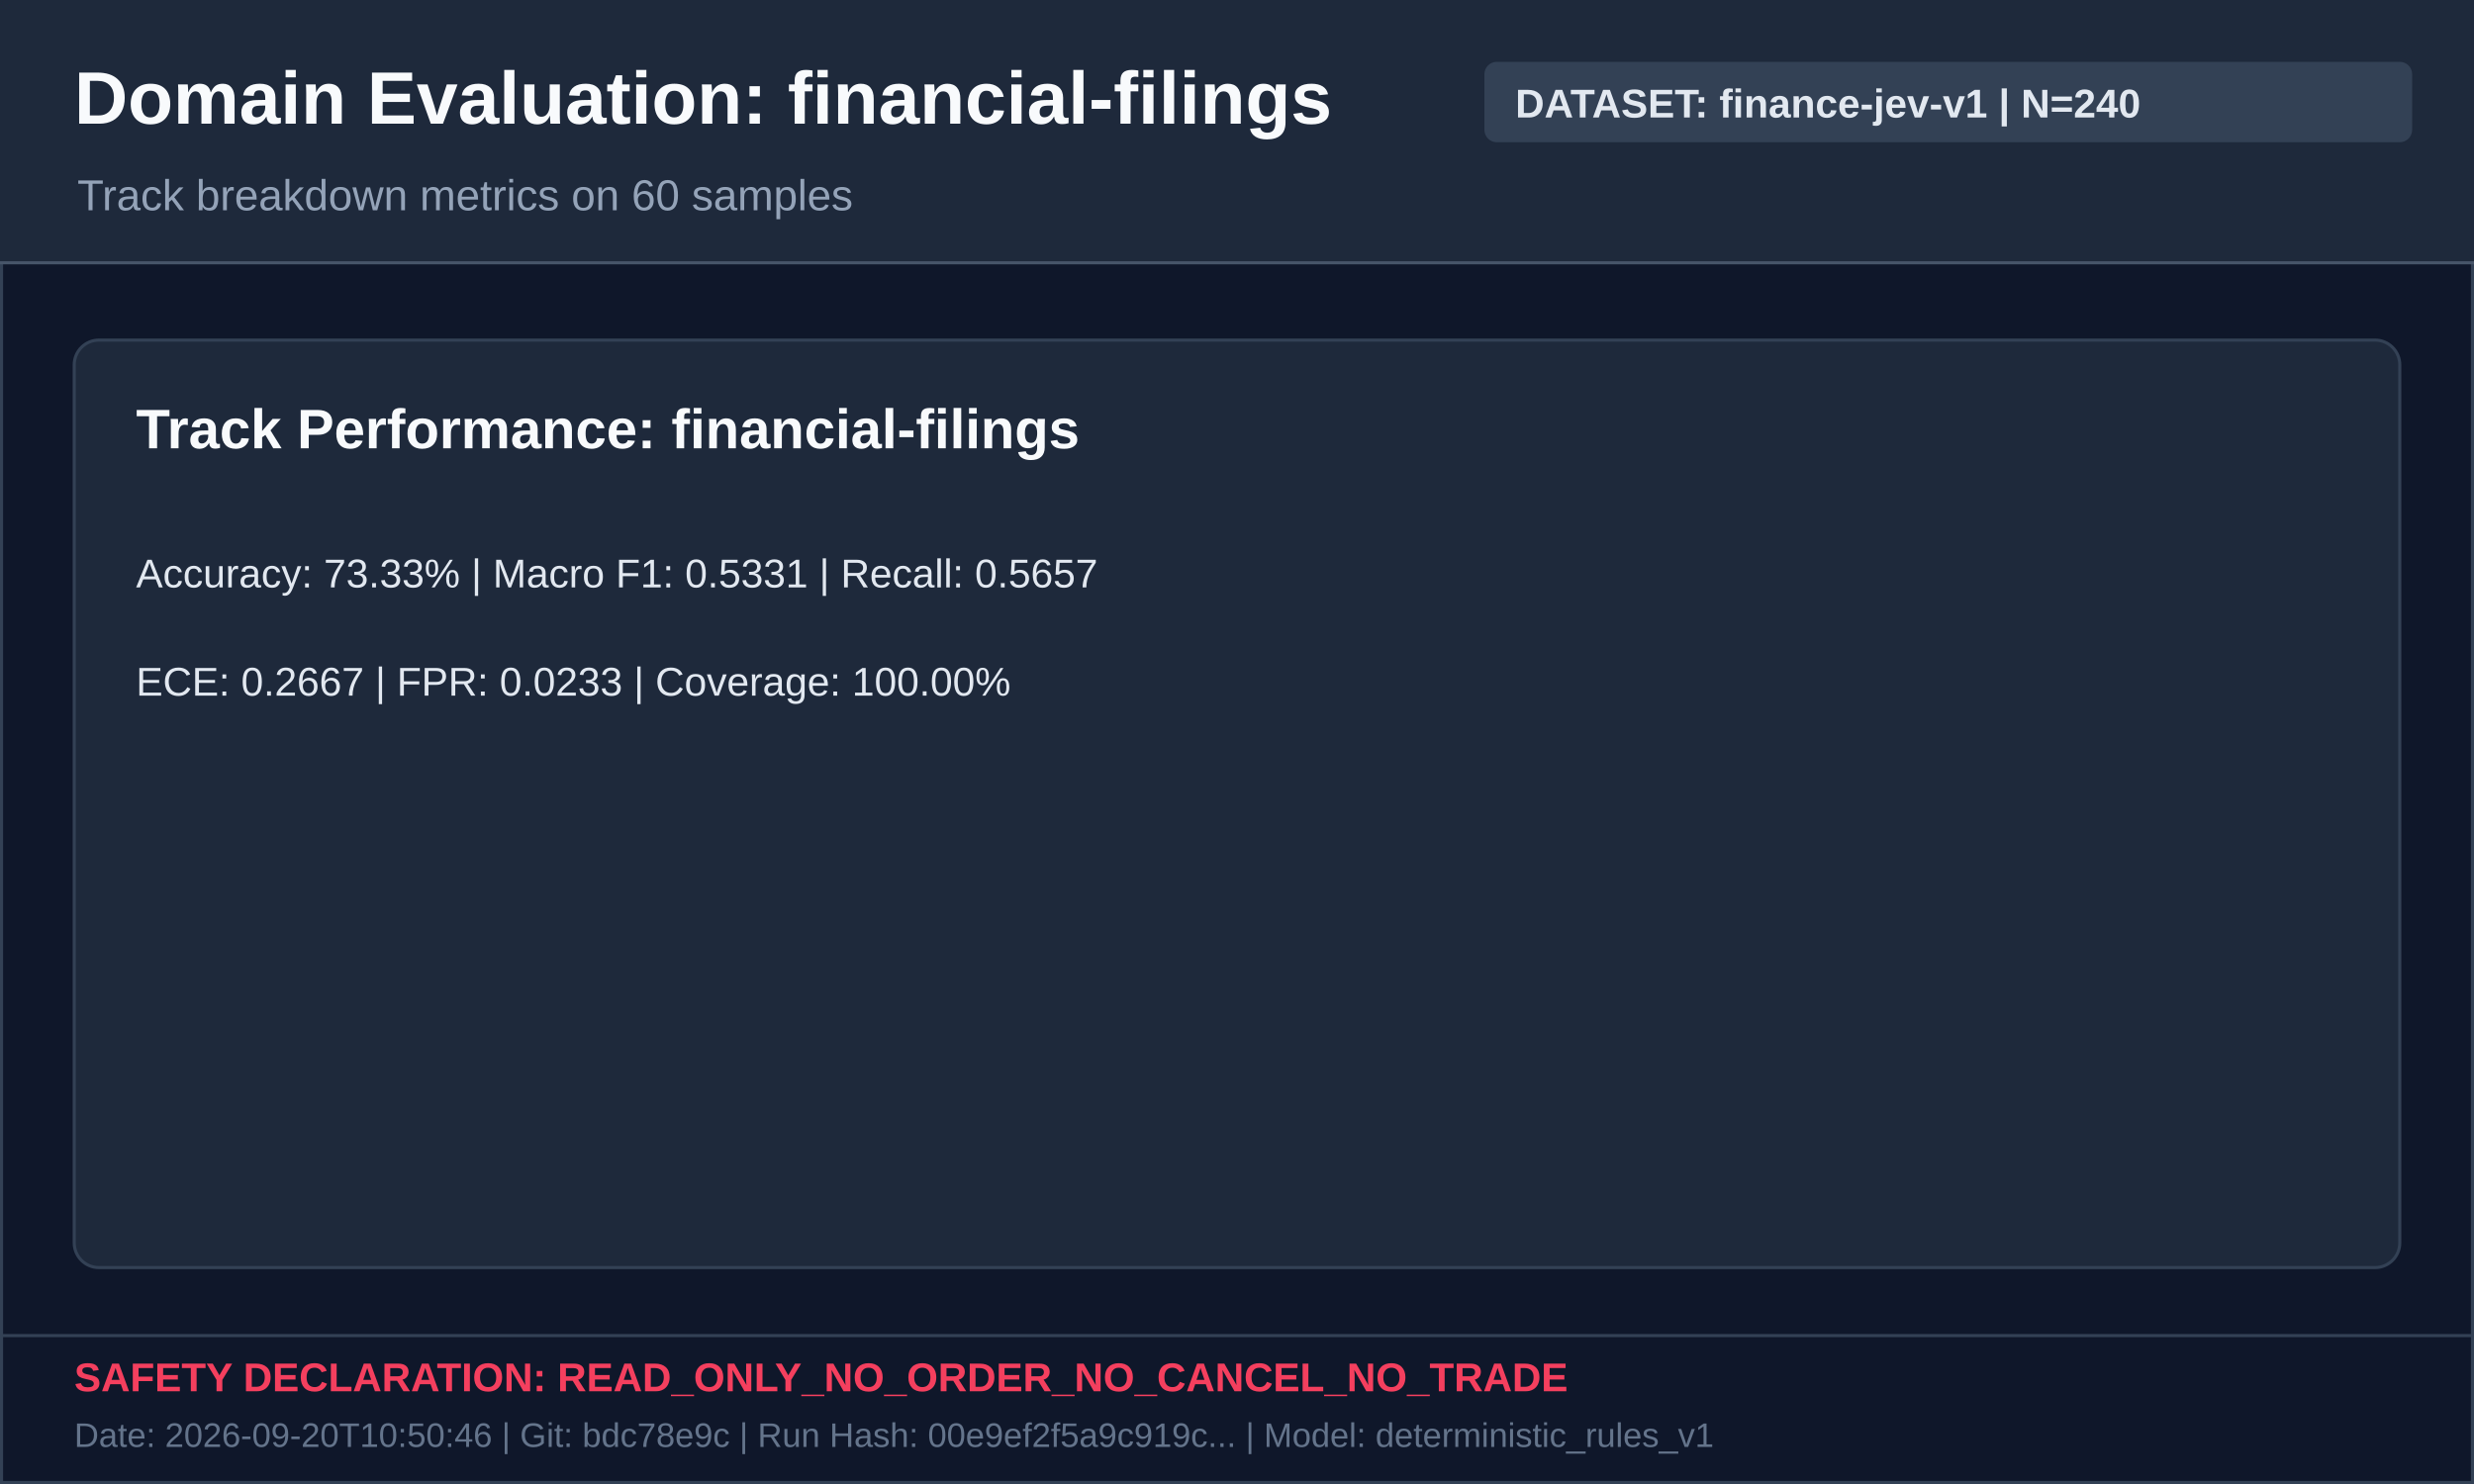
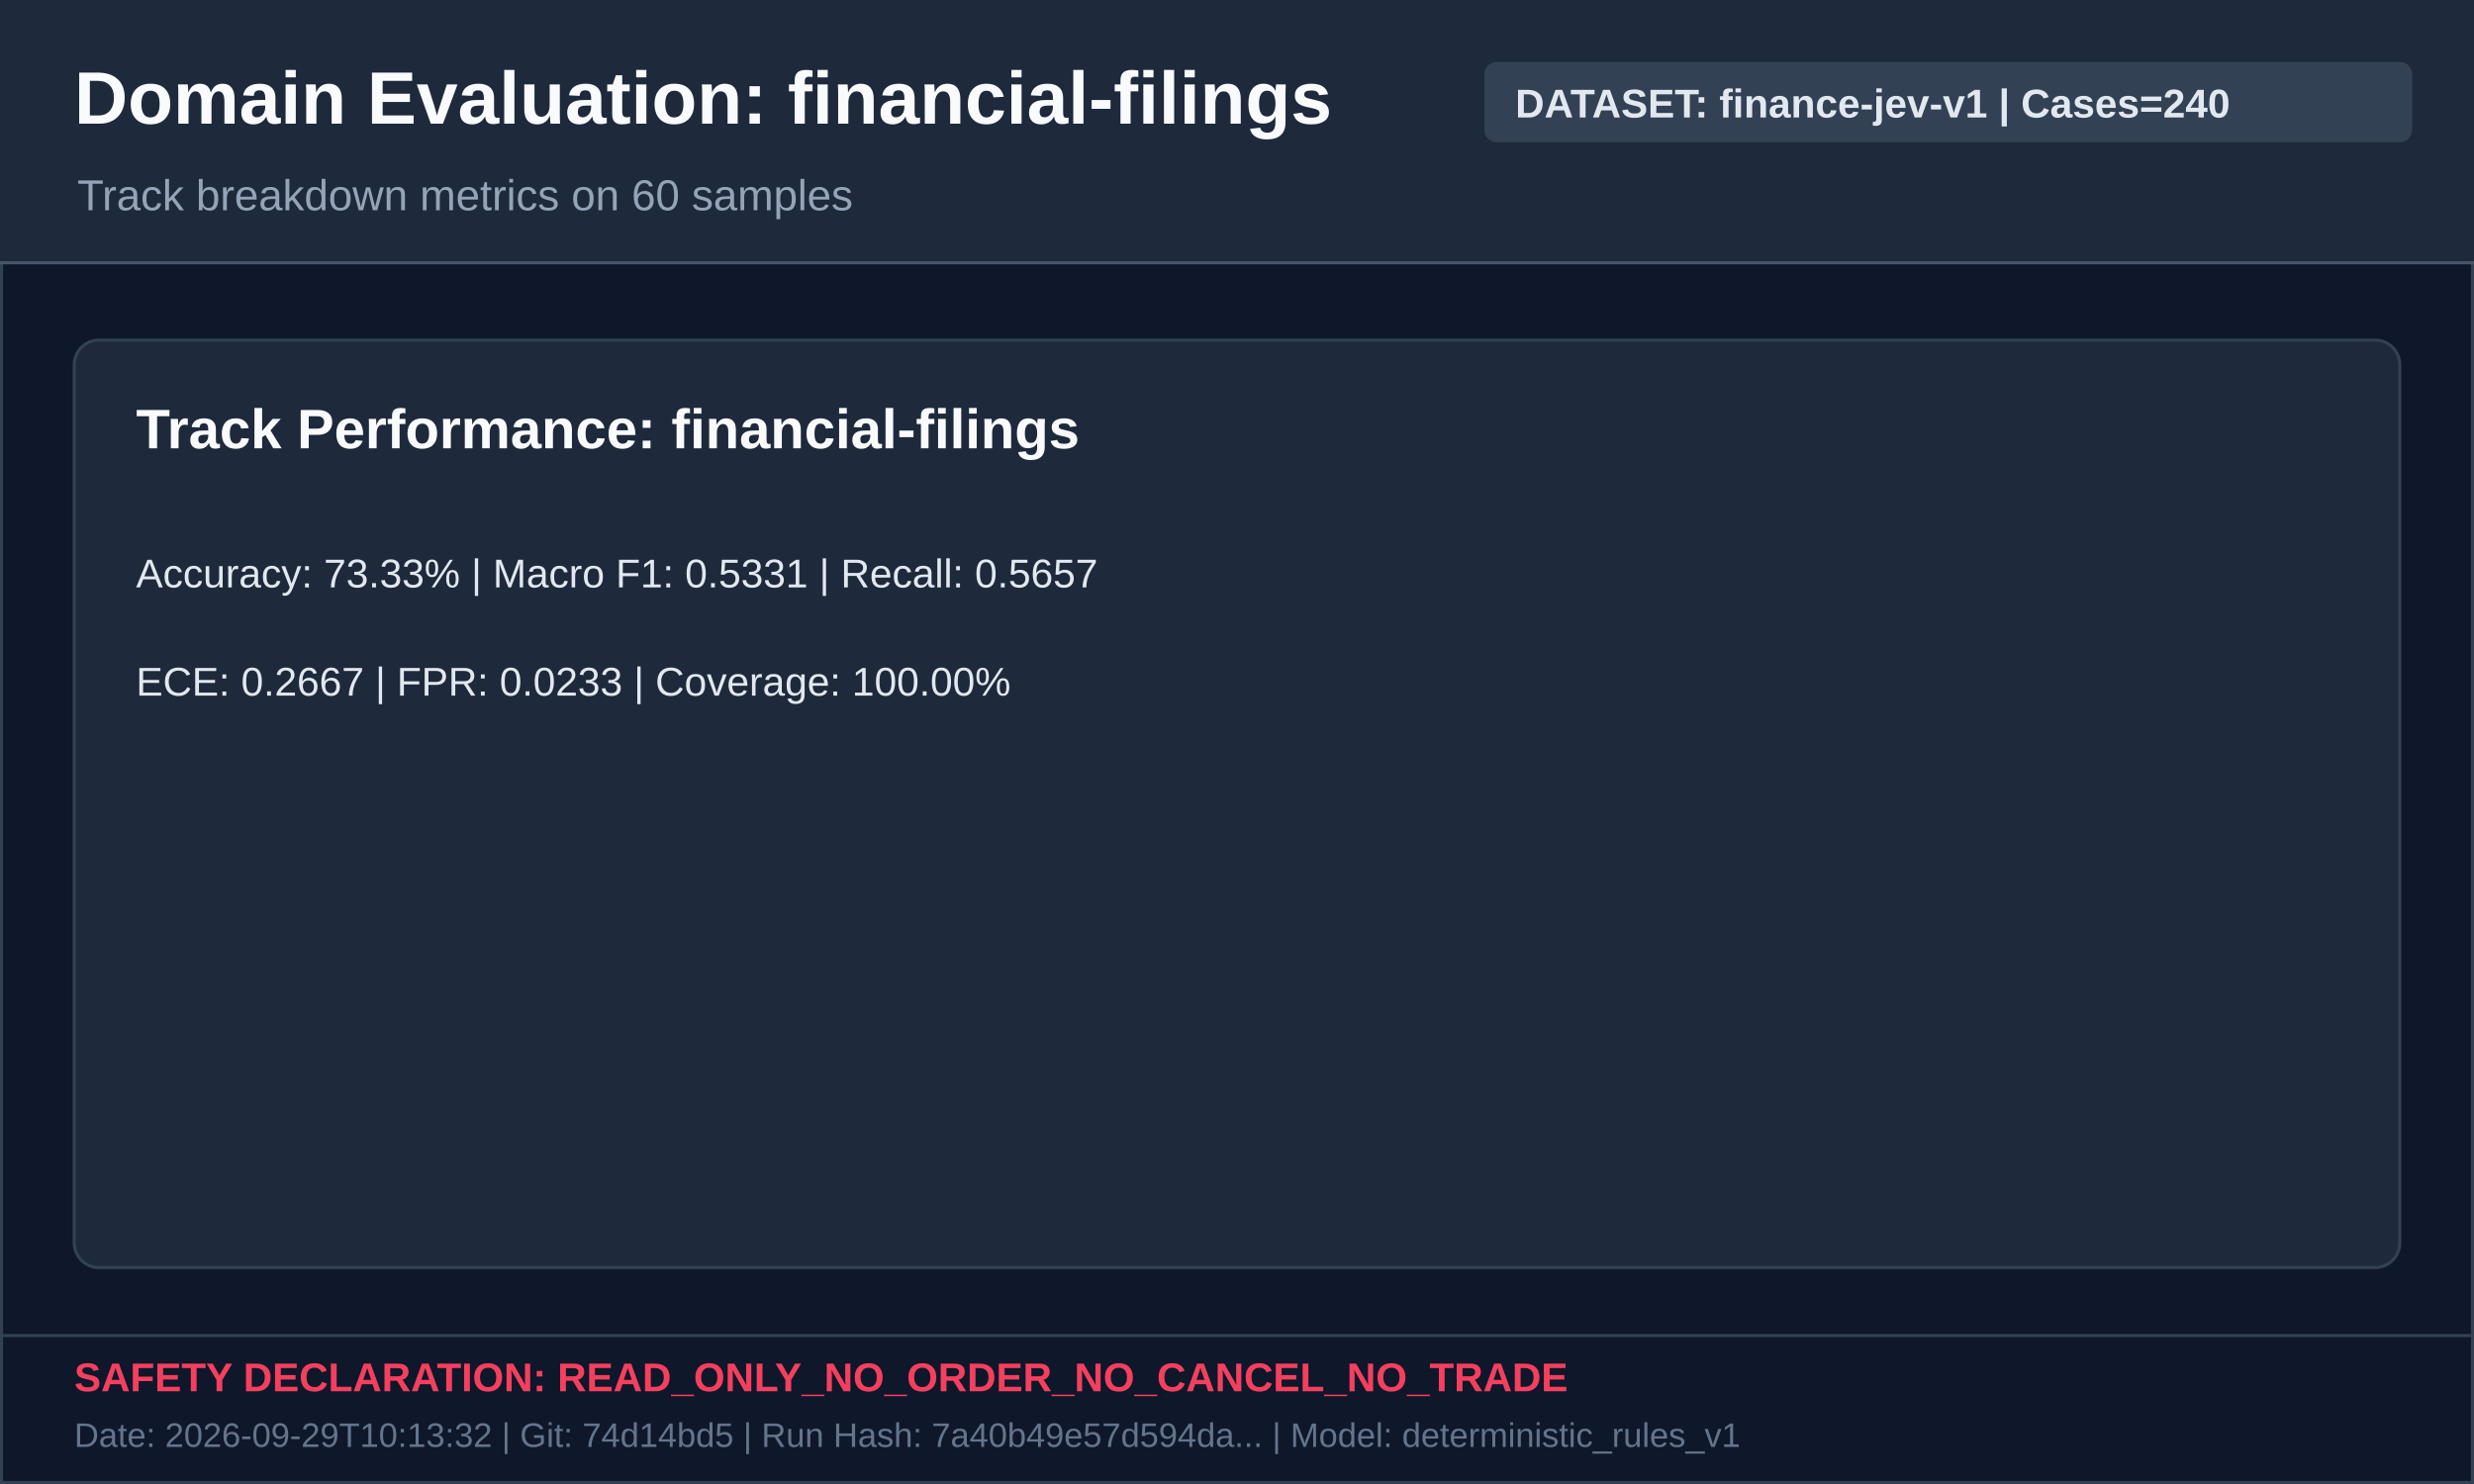
<svg xmlns="http://www.w3.org/2000/svg" width="800" height="480" viewBox="0 0 800 480">
  <style>
    .title { font-family: -apple-system, BlinkMacSystemFont, 'Segoe UI', Arial, sans-serif; font-size: 24px; font-weight: bold; fill: #f8fafc; }
    .subtitle { font-family: -apple-system, BlinkMacSystemFont, 'Segoe UI', Arial, sans-serif; font-size: 14px; fill: #94a3b8; }
    .heading { font-family: -apple-system, BlinkMacSystemFont, 'Segoe UI', Arial, sans-serif; font-size: 18px; font-weight: bold; fill: #f8fafc; }
    .body { font-family: -apple-system, BlinkMacSystemFont, 'Segoe UI', Arial, sans-serif; font-size: 13px; fill: #e2e8f0; }
    .meta { font-family: -apple-system, BlinkMacSystemFont, 'Segoe UI', Arial, sans-serif; font-size: 11px; fill: #64748b; }
    .safety { font-family: -apple-system, BlinkMacSystemFont, 'Segoe UI', Arial, sans-serif; font-size: 13px; font-weight: bold; fill: #f43f5e; }
  </style>
  <rect width="800" height="480" fill="#0f172a" stroke="#334155" stroke-width="2" />
  <rect width="800" height="85" fill="#1e293b" />
  <line x1="0" y1="85" x2="800" y2="85" stroke="#475569" stroke-width="1" />
  <rect x="480" y="20" width="300" height="26" rx="4" fill="#334155" />
-   <text x="490" y="38" class="body" font-weight="bold">DATASET: finance-jev-v1 | N=240</text>
+   <text x="490" y="38" class="body" font-weight="bold">DATASET: finance-jev-v1 | Cases=240</text>
  <text x="24" y="40" class="title">Domain Evaluation: financial-filings</text>
  <text x="25" y="68" class="subtitle">Track breakdown metrics on 60 samples</text>
  <rect x="24" y="110" width="752" height="300" rx="8" fill="#1e293b" stroke="#334155" />
  <text x="44" y="145" class="heading">Track Performance: financial-filings</text>
  <text x="44" y="190" class="body">Accuracy: 73.33%  |  Macro F1: 0.5331  |  Recall: 0.5657</text>
  <text x="44" y="225" class="body">ECE: 0.2667  |  FPR: 0.0233  |  Coverage: 100.00%</text>
  <line x1="0" y1="432" x2="800" y2="432" stroke="#334155" stroke-width="1" />
  <text x="24" y="450" class="safety">SAFETY DECLARATION: READ_ONLY_NO_ORDER_NO_CANCEL_NO_TRADE</text>
-   <text x="24" y="468" class="meta">Date: 2026-09-20T10:50:46 | Git: bdc78e9c | Run Hash: 00e9ef2f5a9c919c... | Model: deterministic_rules_v1</text>
+   <text x="24" y="468" class="meta">Date: 2026-09-29T10:13:32 | Git: 74d14bd5 | Run Hash: 7a40b49e57d594da... | Model: deterministic_rules_v1</text>
</svg>
